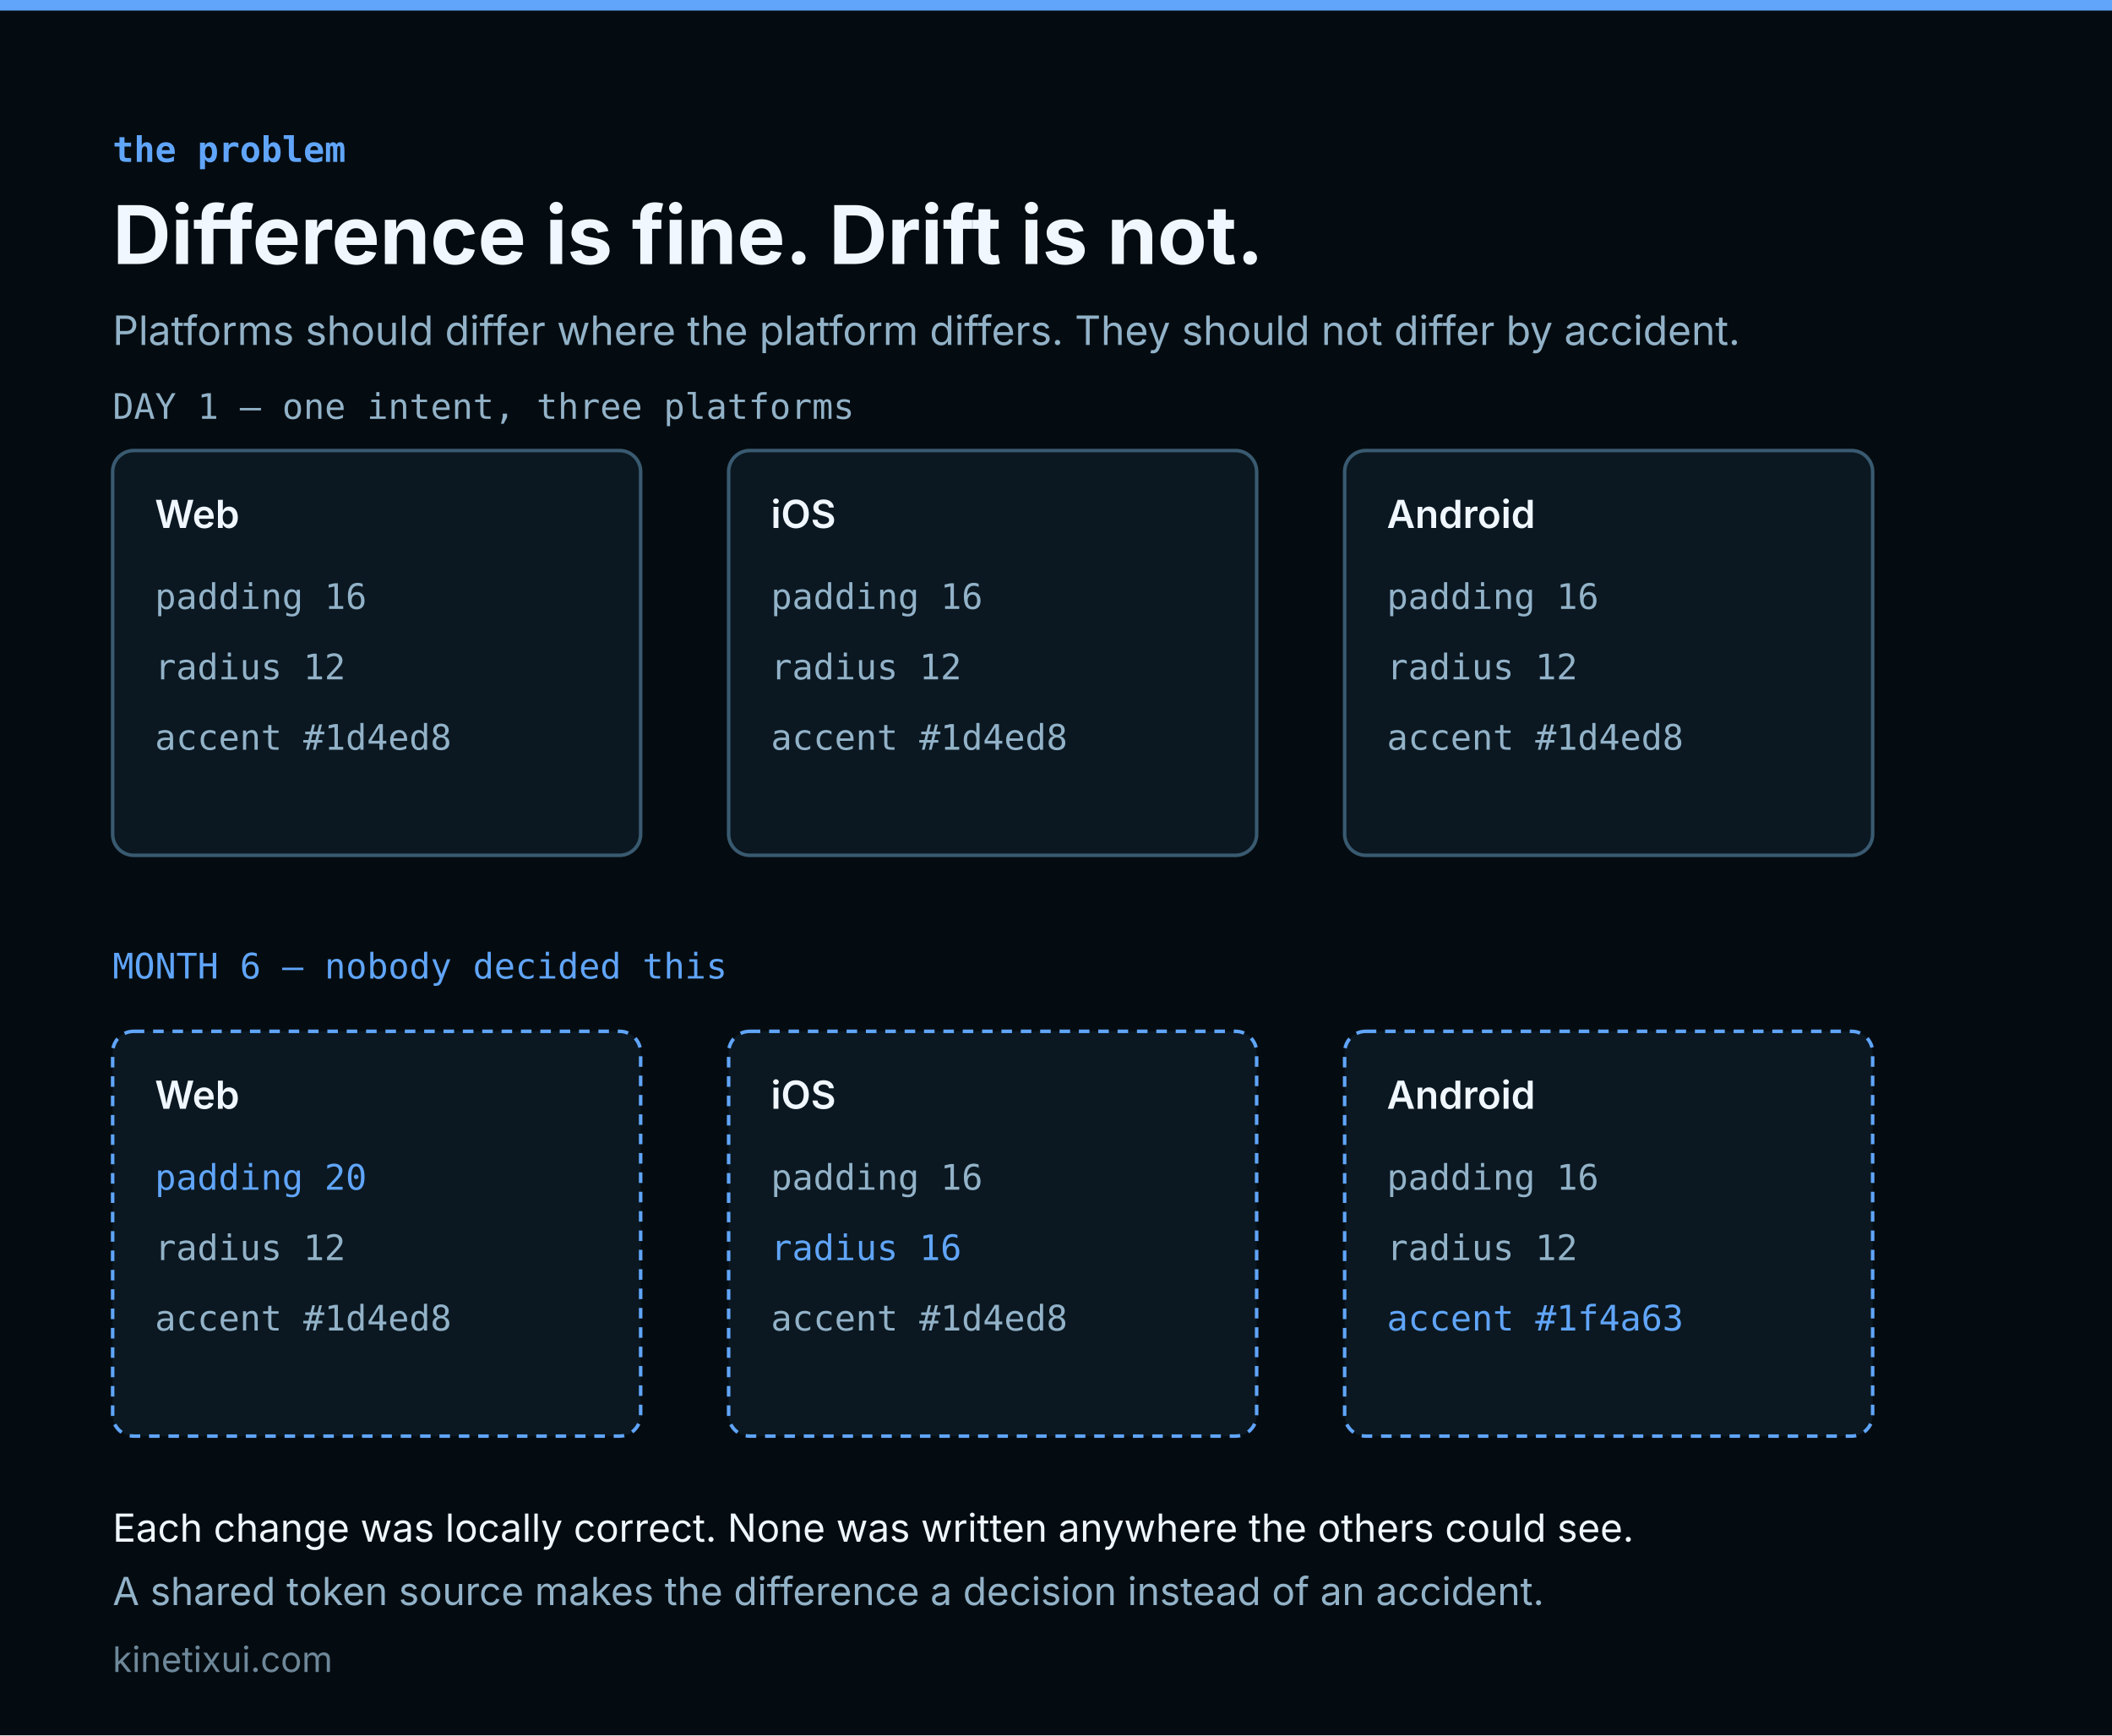
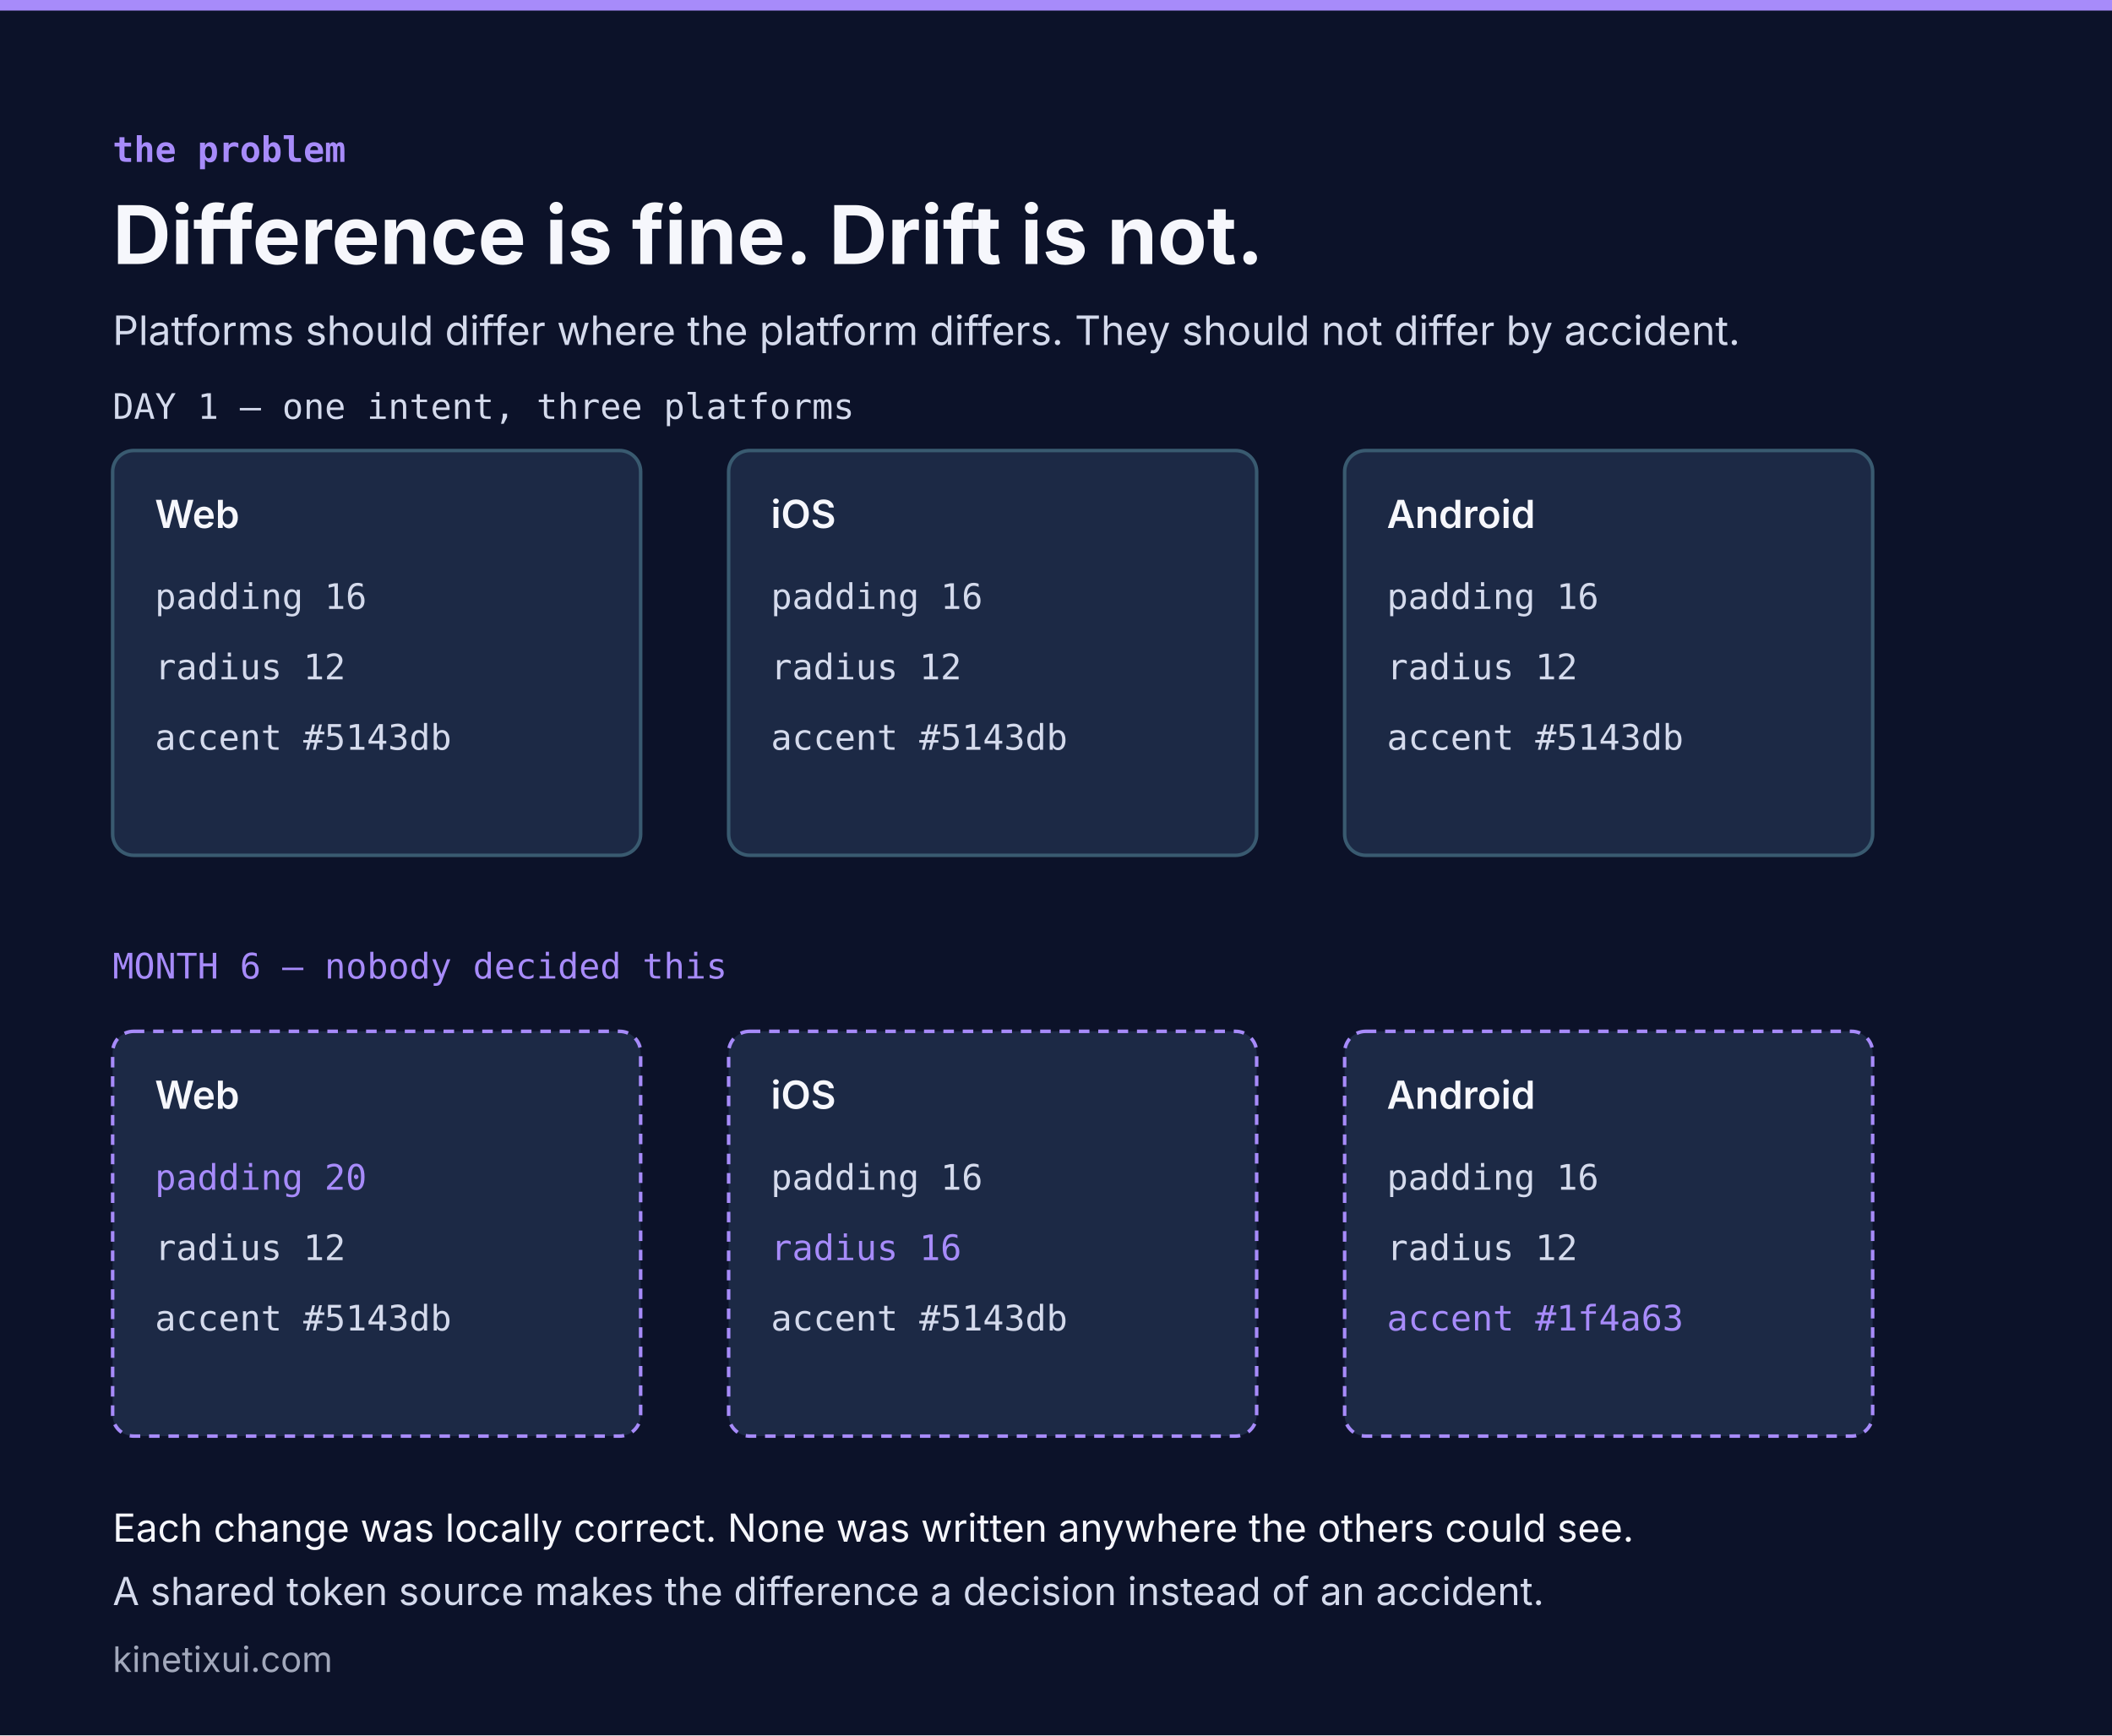
<svg xmlns="http://www.w3.org/2000/svg" width="1200" height="986" viewBox="0 0 1200 986" font-family="Inter, ui-sans-serif, system-ui, sans-serif">
-   <rect width="1200" height="986" fill="#050c11" />
-   <rect x="0" y="0" width="1200" height="6" fill="#60a5fa" />
+   <rect width="1200" height="986" fill="#0c1229" />
+   <rect x="0" y="0" width="1200" height="6" fill="#a78bfa" />
  <defs>
    <marker id="a" viewBox="0 0 10 10" refX="9" refY="5" markerWidth="6" markerHeight="6" orient="auto-start-reverse">
-       <path d="M 0 0 L 10 5 L 0 10 z" fill="#60a5fa" />
+       <path d="M 0 0 L 10 5 L 0 10 z" fill="#a78bfa" />
    </marker>
  </defs>
-   <text x="64" y="92" font-size="20" font-weight="600" fill="#60a5fa" font-family="ui-monospace, SFMono-Regular, Menlo, monospace" text-anchor="start" opacity="1">the problem</text>
-   <text x="64" y="150" font-size="46" font-weight="700" fill="#f0f7ff" font-family="Inter, ui-sans-serif, system-ui, sans-serif" text-anchor="start" opacity="1">Difference is fine. Drift is not.</text>
-   <text x="64" y="196" font-size="23" font-weight="400" fill="#92b2c8" font-family="Inter, ui-sans-serif, system-ui, sans-serif" text-anchor="start" opacity="1">Platforms should differ where the platform differs. They should not differ by accident.</text>
-   <text x="64" y="238" font-size="20" font-weight="400" fill="#92b2c8" font-family="ui-monospace, SFMono-Regular, Menlo, monospace" text-anchor="start" opacity="1">DAY 1 — one intent, three platforms</text>
-   <rect x="64" y="256" width="300" height="230" rx="12" fill="#0b1821" stroke="#395a70" stroke-width="2" opacity="1" />
-   <text x="88" y="300" font-size="22" font-weight="600" fill="#f0f7ff" font-family="Inter, ui-sans-serif, system-ui, sans-serif" text-anchor="start" opacity="1">Web</text>
-   <text x="88" y="346" font-size="20" font-weight="400" fill="#92b2c8" font-family="ui-monospace, SFMono-Regular, Menlo, monospace" text-anchor="start" opacity="1">padding  16</text>
-   <text x="88" y="386" font-size="20" font-weight="400" fill="#92b2c8" font-family="ui-monospace, SFMono-Regular, Menlo, monospace" text-anchor="start" opacity="1">radius   12</text>
-   <text x="88" y="426" font-size="20" font-weight="400" fill="#92b2c8" font-family="ui-monospace, SFMono-Regular, Menlo, monospace" text-anchor="start" opacity="1">accent   #1d4ed8</text>
-   <rect x="414" y="256" width="300" height="230" rx="12" fill="#0b1821" stroke="#395a70" stroke-width="2" opacity="1" />
-   <text x="438" y="300" font-size="22" font-weight="600" fill="#f0f7ff" font-family="Inter, ui-sans-serif, system-ui, sans-serif" text-anchor="start" opacity="1">iOS</text>
-   <text x="438" y="346" font-size="20" font-weight="400" fill="#92b2c8" font-family="ui-monospace, SFMono-Regular, Menlo, monospace" text-anchor="start" opacity="1">padding  16</text>
-   <text x="438" y="386" font-size="20" font-weight="400" fill="#92b2c8" font-family="ui-monospace, SFMono-Regular, Menlo, monospace" text-anchor="start" opacity="1">radius   12</text>
-   <text x="438" y="426" font-size="20" font-weight="400" fill="#92b2c8" font-family="ui-monospace, SFMono-Regular, Menlo, monospace" text-anchor="start" opacity="1">accent   #1d4ed8</text>
-   <rect x="764" y="256" width="300" height="230" rx="12" fill="#0b1821" stroke="#395a70" stroke-width="2" opacity="1" />
-   <text x="788" y="300" font-size="22" font-weight="600" fill="#f0f7ff" font-family="Inter, ui-sans-serif, system-ui, sans-serif" text-anchor="start" opacity="1">Android</text>
-   <text x="788" y="346" font-size="20" font-weight="400" fill="#92b2c8" font-family="ui-monospace, SFMono-Regular, Menlo, monospace" text-anchor="start" opacity="1">padding  16</text>
-   <text x="788" y="386" font-size="20" font-weight="400" fill="#92b2c8" font-family="ui-monospace, SFMono-Regular, Menlo, monospace" text-anchor="start" opacity="1">radius   12</text>
-   <text x="788" y="426" font-size="20" font-weight="400" fill="#92b2c8" font-family="ui-monospace, SFMono-Regular, Menlo, monospace" text-anchor="start" opacity="1">accent   #1d4ed8</text>
-   <text x="64" y="556" font-size="20" font-weight="400" fill="#60a5fa" font-family="ui-monospace, SFMono-Regular, Menlo, monospace" text-anchor="start" opacity="1">MONTH 6 — nobody decided this</text>
-   <rect x="64" y="586" width="300" height="230" rx="12" fill="#0b1821" stroke="#60a5fa" stroke-width="2" stroke-dasharray="6 5" opacity="1" />
-   <text x="88" y="630" font-size="22" font-weight="600" fill="#f0f7ff" font-family="Inter, ui-sans-serif, system-ui, sans-serif" text-anchor="start" opacity="1">Web</text>
-   <text x="88" y="676" font-size="20" font-weight="400" fill="#60a5fa" font-family="ui-monospace, SFMono-Regular, Menlo, monospace" text-anchor="start" opacity="1">padding  20</text>
-   <text x="88" y="716" font-size="20" font-weight="400" fill="#92b2c8" font-family="ui-monospace, SFMono-Regular, Menlo, monospace" text-anchor="start" opacity="1">radius   12</text>
-   <text x="88" y="756" font-size="20" font-weight="400" fill="#92b2c8" font-family="ui-monospace, SFMono-Regular, Menlo, monospace" text-anchor="start" opacity="1">accent   #1d4ed8</text>
-   <rect x="414" y="586" width="300" height="230" rx="12" fill="#0b1821" stroke="#60a5fa" stroke-width="2" stroke-dasharray="6 5" opacity="1" />
-   <text x="438" y="630" font-size="22" font-weight="600" fill="#f0f7ff" font-family="Inter, ui-sans-serif, system-ui, sans-serif" text-anchor="start" opacity="1">iOS</text>
-   <text x="438" y="676" font-size="20" font-weight="400" fill="#92b2c8" font-family="ui-monospace, SFMono-Regular, Menlo, monospace" text-anchor="start" opacity="1">padding  16</text>
-   <text x="438" y="716" font-size="20" font-weight="400" fill="#60a5fa" font-family="ui-monospace, SFMono-Regular, Menlo, monospace" text-anchor="start" opacity="1">radius   16</text>
-   <text x="438" y="756" font-size="20" font-weight="400" fill="#92b2c8" font-family="ui-monospace, SFMono-Regular, Menlo, monospace" text-anchor="start" opacity="1">accent   #1d4ed8</text>
-   <rect x="764" y="586" width="300" height="230" rx="12" fill="#0b1821" stroke="#60a5fa" stroke-width="2" stroke-dasharray="6 5" opacity="1" />
-   <text x="788" y="630" font-size="22" font-weight="600" fill="#f0f7ff" font-family="Inter, ui-sans-serif, system-ui, sans-serif" text-anchor="start" opacity="1">Android</text>
-   <text x="788" y="676" font-size="20" font-weight="400" fill="#92b2c8" font-family="ui-monospace, SFMono-Regular, Menlo, monospace" text-anchor="start" opacity="1">padding  16</text>
-   <text x="788" y="716" font-size="20" font-weight="400" fill="#92b2c8" font-family="ui-monospace, SFMono-Regular, Menlo, monospace" text-anchor="start" opacity="1">radius   12</text>
-   <text x="788" y="756" font-size="20" font-weight="400" fill="#60a5fa" font-family="ui-monospace, SFMono-Regular, Menlo, monospace" text-anchor="start" opacity="1">accent   #1f4a63</text>
-   <text x="64" y="876" font-size="22" font-weight="400" fill="#f0f7ff" font-family="Inter, ui-sans-serif, system-ui, sans-serif" text-anchor="start" opacity="1">Each change was locally correct. None was written anywhere the others could see.</text>
-   <text x="64" y="912" font-size="22" font-weight="400" fill="#92b2c8" font-family="Inter, ui-sans-serif, system-ui, sans-serif" text-anchor="start" opacity="1">A shared token source makes the difference a decision instead of an accident.</text>
-   <text x="64" y="950" font-size="20" fill="#92b2c8" opacity="0.75">kinetixui.com</text>
+   <text x="64" y="92" font-size="20" font-weight="600" fill="#a78bfa" font-family="ui-monospace, SFMono-Regular, Menlo, monospace" text-anchor="start" opacity="1">the problem</text>
+   <text x="64" y="150" font-size="46" font-weight="700" fill="#f6f7fc" font-family="Inter, ui-sans-serif, system-ui, sans-serif" text-anchor="start" opacity="1">Difference is fine. Drift is not.</text>
+   <text x="64" y="196" font-size="23" font-weight="400" fill="#d4daec" font-family="Inter, ui-sans-serif, system-ui, sans-serif" text-anchor="start" opacity="1">Platforms should differ where the platform differs. They should not differ by accident.</text>
+   <text x="64" y="238" font-size="20" font-weight="400" fill="#d4daec" font-family="ui-monospace, SFMono-Regular, Menlo, monospace" text-anchor="start" opacity="1">DAY 1 — one intent, three platforms</text>
+   <rect x="64" y="256" width="300" height="230" rx="12" fill="#1c2945" stroke="#395a70" stroke-width="2" opacity="1" />
+   <text x="88" y="300" font-size="22" font-weight="600" fill="#f6f7fc" font-family="Inter, ui-sans-serif, system-ui, sans-serif" text-anchor="start" opacity="1">Web</text>
+   <text x="88" y="346" font-size="20" font-weight="400" fill="#d4daec" font-family="ui-monospace, SFMono-Regular, Menlo, monospace" text-anchor="start" opacity="1">padding  16</text>
+   <text x="88" y="386" font-size="20" font-weight="400" fill="#d4daec" font-family="ui-monospace, SFMono-Regular, Menlo, monospace" text-anchor="start" opacity="1">radius   12</text>
+   <text x="88" y="426" font-size="20" font-weight="400" fill="#d4daec" font-family="ui-monospace, SFMono-Regular, Menlo, monospace" text-anchor="start" opacity="1">accent   #5143db</text>
+   <rect x="414" y="256" width="300" height="230" rx="12" fill="#1c2945" stroke="#395a70" stroke-width="2" opacity="1" />
+   <text x="438" y="300" font-size="22" font-weight="600" fill="#f6f7fc" font-family="Inter, ui-sans-serif, system-ui, sans-serif" text-anchor="start" opacity="1">iOS</text>
+   <text x="438" y="346" font-size="20" font-weight="400" fill="#d4daec" font-family="ui-monospace, SFMono-Regular, Menlo, monospace" text-anchor="start" opacity="1">padding  16</text>
+   <text x="438" y="386" font-size="20" font-weight="400" fill="#d4daec" font-family="ui-monospace, SFMono-Regular, Menlo, monospace" text-anchor="start" opacity="1">radius   12</text>
+   <text x="438" y="426" font-size="20" font-weight="400" fill="#d4daec" font-family="ui-monospace, SFMono-Regular, Menlo, monospace" text-anchor="start" opacity="1">accent   #5143db</text>
+   <rect x="764" y="256" width="300" height="230" rx="12" fill="#1c2945" stroke="#395a70" stroke-width="2" opacity="1" />
+   <text x="788" y="300" font-size="22" font-weight="600" fill="#f6f7fc" font-family="Inter, ui-sans-serif, system-ui, sans-serif" text-anchor="start" opacity="1">Android</text>
+   <text x="788" y="346" font-size="20" font-weight="400" fill="#d4daec" font-family="ui-monospace, SFMono-Regular, Menlo, monospace" text-anchor="start" opacity="1">padding  16</text>
+   <text x="788" y="386" font-size="20" font-weight="400" fill="#d4daec" font-family="ui-monospace, SFMono-Regular, Menlo, monospace" text-anchor="start" opacity="1">radius   12</text>
+   <text x="788" y="426" font-size="20" font-weight="400" fill="#d4daec" font-family="ui-monospace, SFMono-Regular, Menlo, monospace" text-anchor="start" opacity="1">accent   #5143db</text>
+   <text x="64" y="556" font-size="20" font-weight="400" fill="#a78bfa" font-family="ui-monospace, SFMono-Regular, Menlo, monospace" text-anchor="start" opacity="1">MONTH 6 — nobody decided this</text>
+   <rect x="64" y="586" width="300" height="230" rx="12" fill="#1c2945" stroke="#a78bfa" stroke-width="2" stroke-dasharray="6 5" opacity="1" />
+   <text x="88" y="630" font-size="22" font-weight="600" fill="#f6f7fc" font-family="Inter, ui-sans-serif, system-ui, sans-serif" text-anchor="start" opacity="1">Web</text>
+   <text x="88" y="676" font-size="20" font-weight="400" fill="#a78bfa" font-family="ui-monospace, SFMono-Regular, Menlo, monospace" text-anchor="start" opacity="1">padding  20</text>
+   <text x="88" y="716" font-size="20" font-weight="400" fill="#d4daec" font-family="ui-monospace, SFMono-Regular, Menlo, monospace" text-anchor="start" opacity="1">radius   12</text>
+   <text x="88" y="756" font-size="20" font-weight="400" fill="#d4daec" font-family="ui-monospace, SFMono-Regular, Menlo, monospace" text-anchor="start" opacity="1">accent   #5143db</text>
+   <rect x="414" y="586" width="300" height="230" rx="12" fill="#1c2945" stroke="#a78bfa" stroke-width="2" stroke-dasharray="6 5" opacity="1" />
+   <text x="438" y="630" font-size="22" font-weight="600" fill="#f6f7fc" font-family="Inter, ui-sans-serif, system-ui, sans-serif" text-anchor="start" opacity="1">iOS</text>
+   <text x="438" y="676" font-size="20" font-weight="400" fill="#d4daec" font-family="ui-monospace, SFMono-Regular, Menlo, monospace" text-anchor="start" opacity="1">padding  16</text>
+   <text x="438" y="716" font-size="20" font-weight="400" fill="#a78bfa" font-family="ui-monospace, SFMono-Regular, Menlo, monospace" text-anchor="start" opacity="1">radius   16</text>
+   <text x="438" y="756" font-size="20" font-weight="400" fill="#d4daec" font-family="ui-monospace, SFMono-Regular, Menlo, monospace" text-anchor="start" opacity="1">accent   #5143db</text>
+   <rect x="764" y="586" width="300" height="230" rx="12" fill="#1c2945" stroke="#a78bfa" stroke-width="2" stroke-dasharray="6 5" opacity="1" />
+   <text x="788" y="630" font-size="22" font-weight="600" fill="#f6f7fc" font-family="Inter, ui-sans-serif, system-ui, sans-serif" text-anchor="start" opacity="1">Android</text>
+   <text x="788" y="676" font-size="20" font-weight="400" fill="#d4daec" font-family="ui-monospace, SFMono-Regular, Menlo, monospace" text-anchor="start" opacity="1">padding  16</text>
+   <text x="788" y="716" font-size="20" font-weight="400" fill="#d4daec" font-family="ui-monospace, SFMono-Regular, Menlo, monospace" text-anchor="start" opacity="1">radius   12</text>
+   <text x="788" y="756" font-size="20" font-weight="400" fill="#a78bfa" font-family="ui-monospace, SFMono-Regular, Menlo, monospace" text-anchor="start" opacity="1">accent   #1f4a63</text>
+   <text x="64" y="876" font-size="22" font-weight="400" fill="#f6f7fc" font-family="Inter, ui-sans-serif, system-ui, sans-serif" text-anchor="start" opacity="1">Each change was locally correct. None was written anywhere the others could see.</text>
+   <text x="64" y="912" font-size="22" font-weight="400" fill="#d4daec" font-family="Inter, ui-sans-serif, system-ui, sans-serif" text-anchor="start" opacity="1">A shared token source makes the difference a decision instead of an accident.</text>
+   <text x="64" y="950" font-size="20" fill="#d4daec" opacity="0.75">kinetixui.com</text>
</svg>
